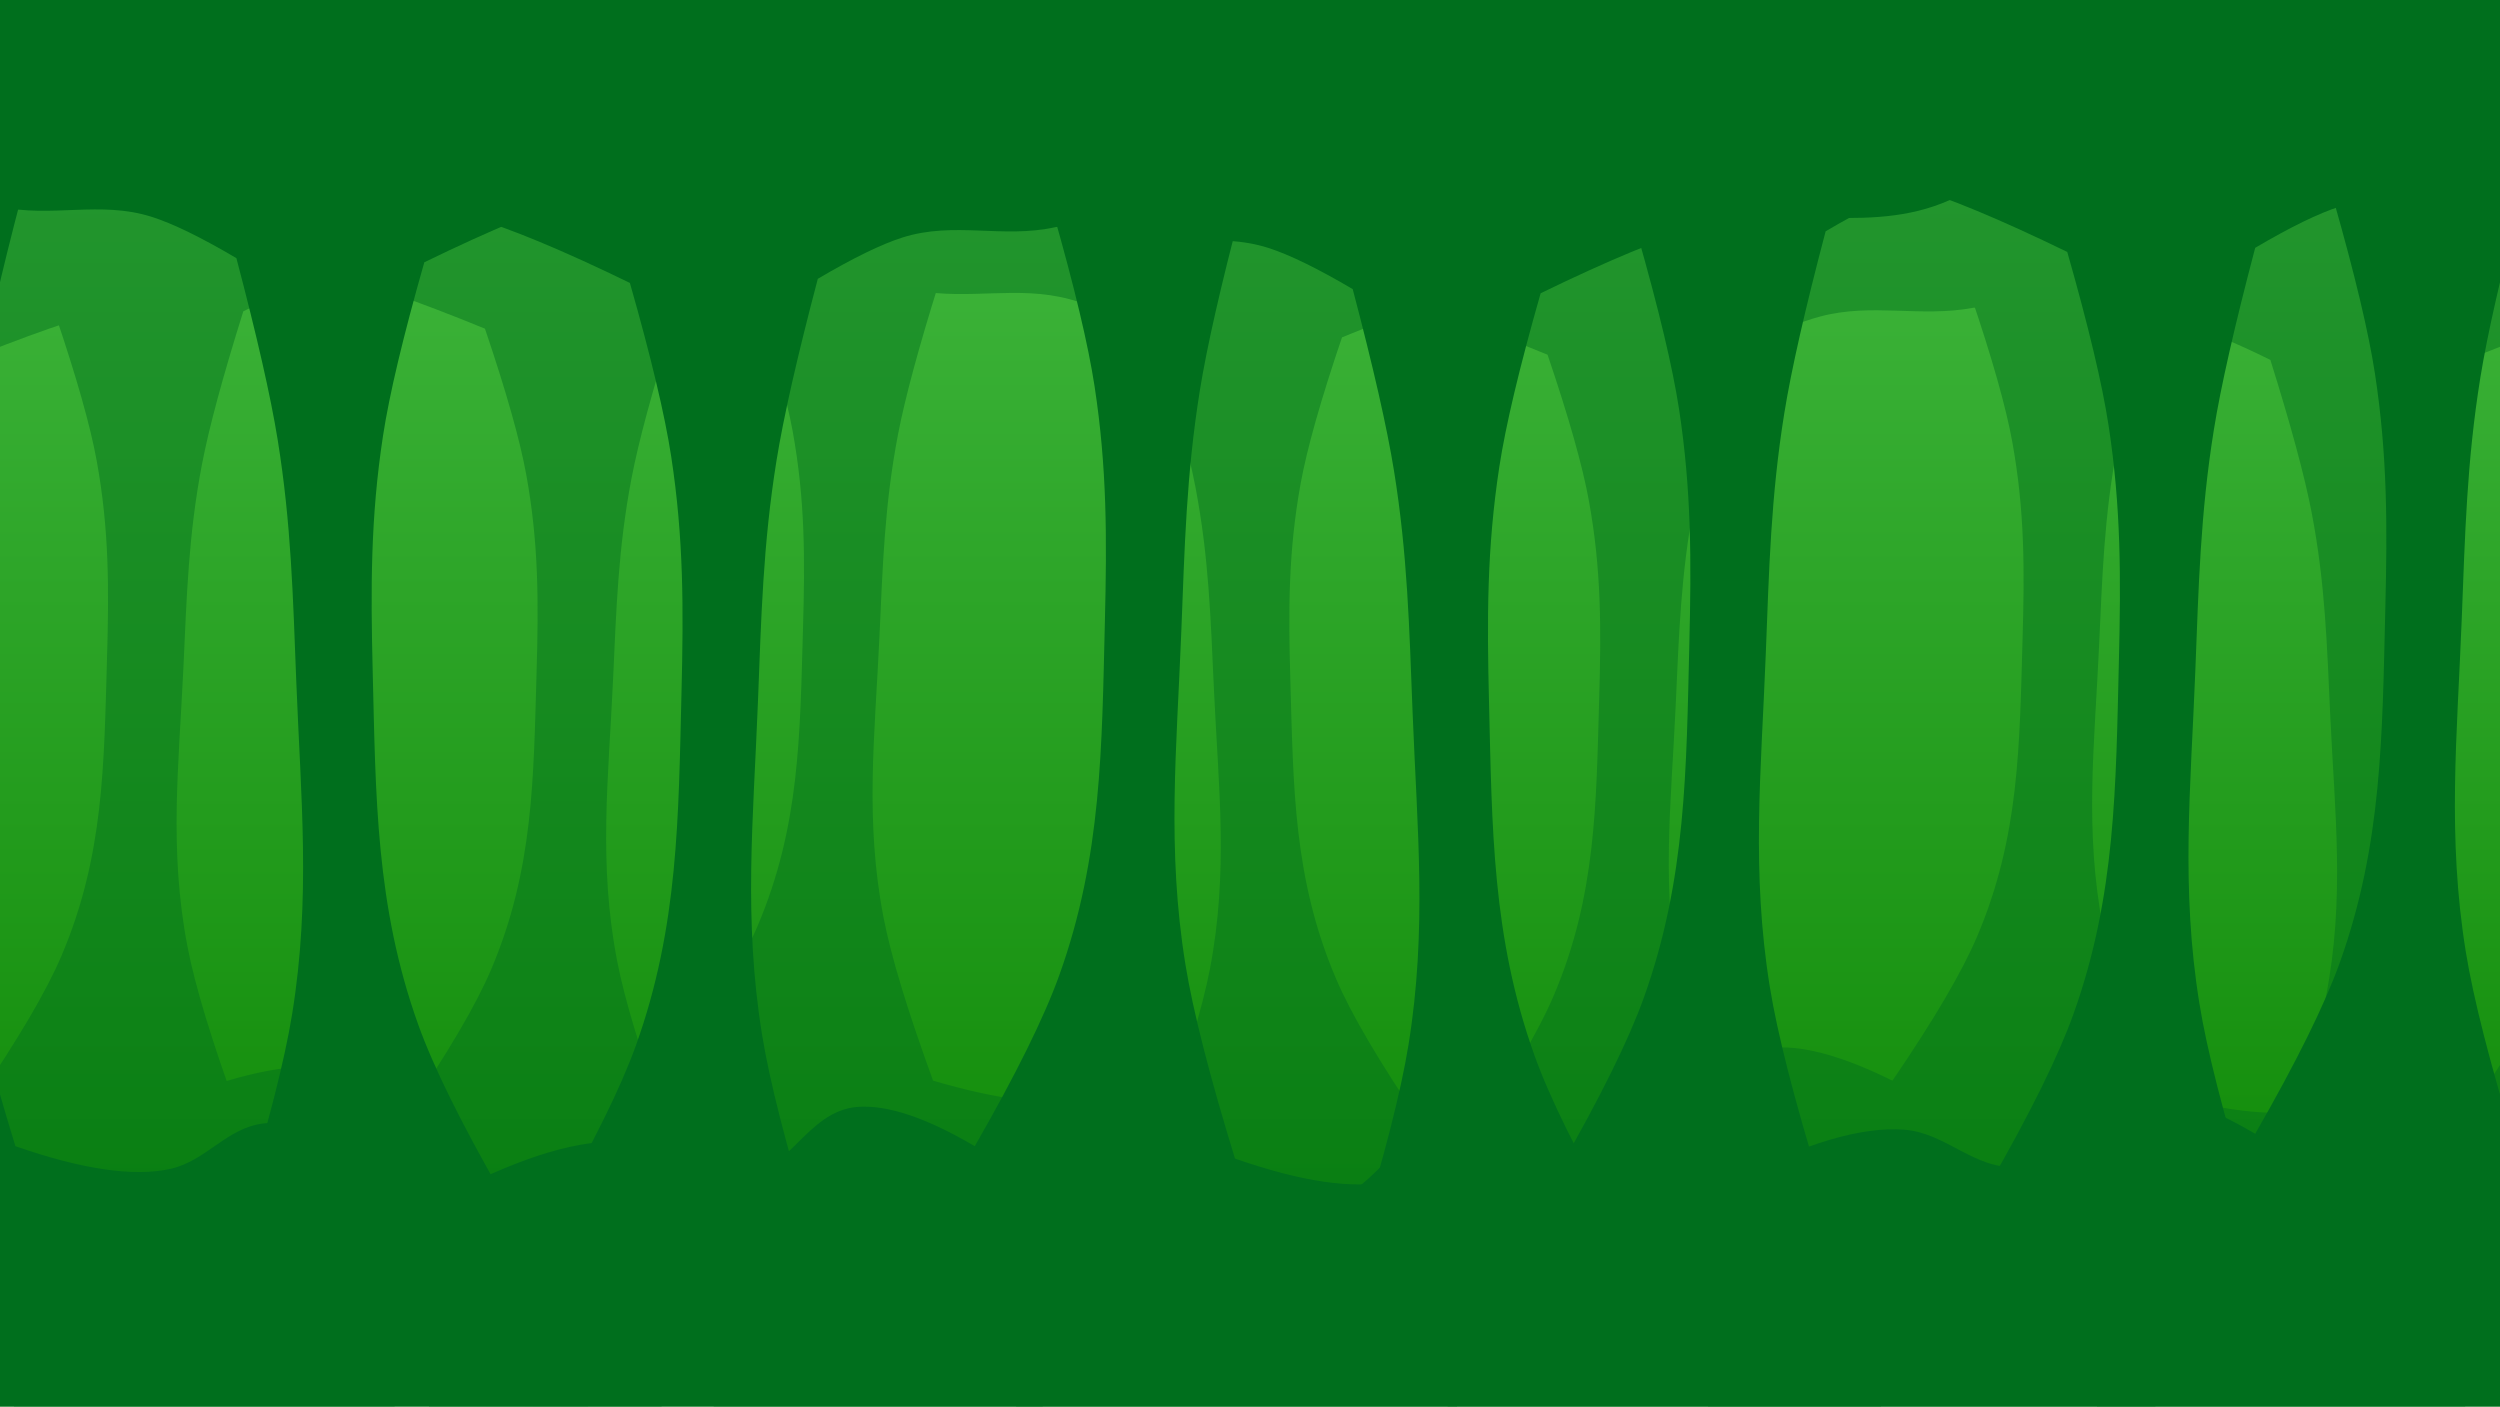
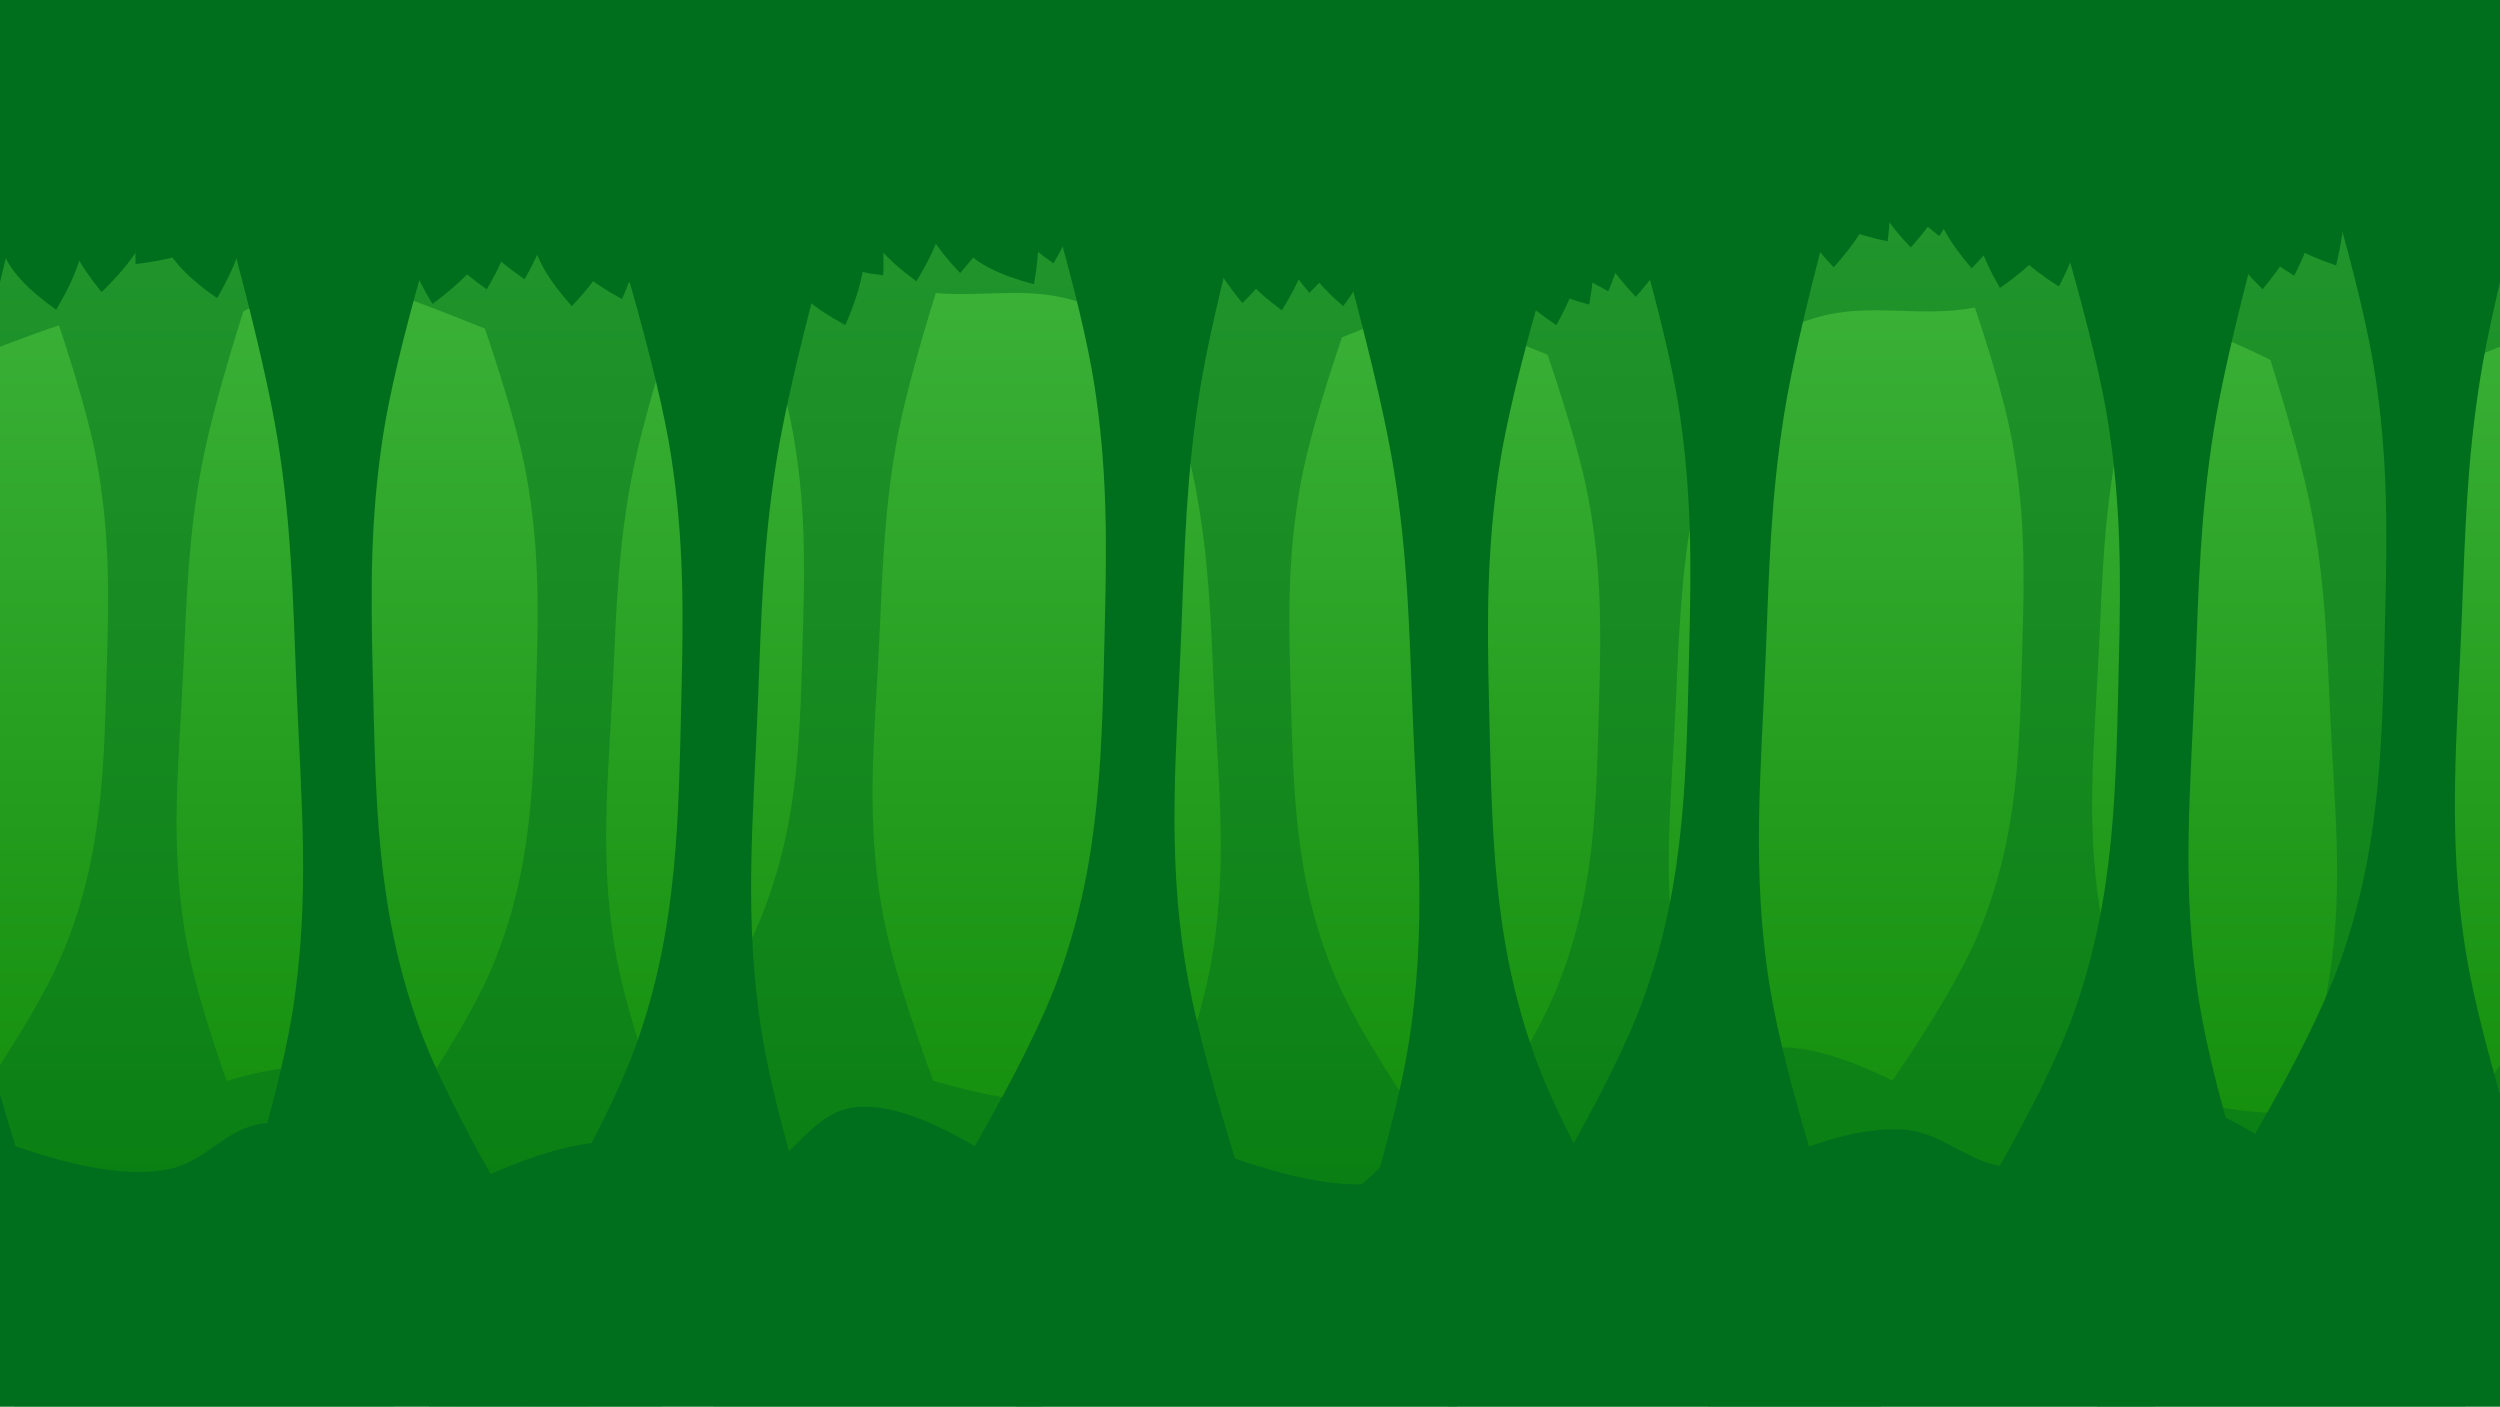
<svg xmlns="http://www.w3.org/2000/svg" style="isolation:isolate" viewBox="0 0 1920 1080" width="1920" height="1080">
  <defs>
-     <clipPath id="_clipPath_DrBJL1HKGtgnyRKBGkKWwqncRLLvfqJr">
+     <clipPath id="_clipPath_98jsRnG3FaVQWa0FkNkKLbGifPpgXZN8">
      <rect width="1920" height="1080" />
    </clipPath>
  </defs>
-   <g clip-path="url(#_clipPath_DrBJL1HKGtgnyRKBGkKWwqncRLLvfqJr)">
-     <linearGradient id="_lgradient_0" x1="0.5" y1="1" x2="0.5" y2="0">
+   <g clip-path="url(#_clipPath_98jsRnG3FaVQWa0FkNkKLbGifPpgXZN8)">
+     <linearGradient id="_lgradient_2" x1="0.5" y1="1" x2="0.5" y2="0">
      <stop offset="0%" style="stop-color:#098400" />
      <stop offset="100%" style="stop-color:#47BD45" />
    </linearGradient>
-     <rect width="1920" height="1080" style="fill:url(#_lgradient_0);" />
+     <rect width="1920" height="1080" style="fill:url(#_lgradient_2);" />
    <g id="Group" style="opacity:0.46;">
      <path d=" M 1053.71 859.271 Q 1135.248 824.182 1183.768 827.262 C 1216.241 829.322 1238.003 853.419 1271.002 851.269 C 1310.036 848.725 1324.013 807.314 1362.995 804.588 Q 1397.292 802.19 1453.401 829.929 Q 1501.01 760.165 1518.43 719.229 C 1551.054 642.565 1550.961 572.075 1553.323 491.161 C 1554.885 437.661 1555.039 392.076 1545.393 339.115 Q 1538.1 299.072 1513.672 227.081 Q 1436.231 195.398 1391.544 184.402 C 1323.9 167.756 1257.13 191.687 1193.285 164.396 Q 1157.678 149.175 1104.465 105.711 L 1107.637 55.029 L 2000.596 60.364 Q 2002.988 111.165 1987.908 135.053 C 1959.214 180.506 1896.331 180.686 1840.403 191.07 C 1799.891 198.592 1762.811 187.126 1723.033 197.739 Q 1698.715 204.228 1658.004 224.414 Q 1634.287 300.002 1626.283 341.782 C 1615.871 396.135 1614.57 442.868 1612.008 497.829 C 1608.492 573.259 1600.762 637.806 1615.18 712.56 Q 1623.848 757.497 1653.246 837.931 Q 1730.034 860.446 1772.202 852.602 C 1799.714 847.485 1815.355 826.188 1843.575 823.26 C 1887.398 818.714 1912.711 855.635 1954.6 861.939 C 1994.39 867.927 2029.295 851.392 2068.797 859.271 Q 2098.836 865.263 2148.101 889.947 L 2149.687 1020.653 L 1029.919 1028.655 L 1053.71 859.271 Z " fill="rgb(0,111,29)" />
      <path d=" M 1502.569 873.942 Q 1584.106 838.854 1632.627 841.933 C 1665.099 843.993 1686.862 868.09 1719.861 865.94 C 1758.895 863.396 1772.871 821.985 1811.853 819.259 Q 1846.15 816.861 1902.26 844.6 Q 1949.868 774.836 1967.289 733.9 C 1999.912 657.236 1999.82 586.746 2002.182 505.832 C 2003.744 452.332 2003.898 406.747 1994.252 353.786 Q 1986.959 313.743 1962.53 241.752 Q 1885.09 210.069 1840.403 199.073 C 1772.759 182.427 1705.989 206.358 1642.144 179.067 Q 1606.537 163.846 1553.323 120.382 L 1556.496 69.701 L 2449.455 75.035 Q 2451.847 125.836 2436.766 149.725 C 2408.072 195.177 2345.189 195.357 2289.261 205.741 C 2248.749 213.264 2211.669 201.797 2171.892 212.41 Q 2147.573 218.899 2106.863 239.085 Q 2083.145 314.673 2075.142 356.453 C 2064.729 410.806 2063.429 457.539 2060.867 512.5 C 2057.351 587.93 2049.621 652.477 2064.039 727.231 Q 2072.706 772.168 2102.105 852.603 Q 2178.892 875.117 2221.06 867.274 C 2248.573 862.156 2264.214 840.859 2292.434 837.931 C 2336.256 833.385 2361.57 870.306 2403.459 876.61 C 2443.249 882.598 2478.154 866.063 2517.656 873.942 Q 2547.695 879.934 2596.96 904.618 L 2598.546 1035.324 L 1478.778 1043.327 L 1502.569 873.942 Z " fill="rgb(0,111,29)" />
      <path d=" M 2037.076 851.269 Q 2118.613 816.18 2167.134 819.259 C 2199.606 821.32 2221.368 845.417 2254.368 843.266 C 2293.402 840.723 2307.378 799.311 2346.36 796.586 Q 2380.657 794.188 2436.766 821.927 Q 2484.375 752.163 2501.795 711.227 C 2534.419 634.563 2534.327 564.073 2536.689 483.158 C 2538.251 429.658 2538.405 384.073 2528.759 331.112 Q 2521.465 291.07 2497.037 219.079 Q 2419.597 187.396 2374.909 176.399 C 2307.266 159.753 2240.495 183.684 2176.65 156.393 Q 2141.044 141.173 2087.83 97.709 L 2091.002 47.027 L 2983.962 52.362 Q 2986.354 103.162 2971.273 127.051 C 2942.579 172.504 2879.696 172.683 2823.768 183.068 C 2783.256 190.59 2746.176 179.123 2706.399 189.737 Q 2682.08 196.225 2641.37 216.411 Q 2617.652 292 2609.648 333.78 C 2599.236 388.133 2597.935 434.865 2595.374 489.827 C 2591.858 565.256 2584.127 629.804 2598.546 704.558 Q 2607.213 749.495 2636.612 829.929 Q 2713.399 852.443 2755.567 844.6 C 2783.079 839.483 2798.721 818.186 2826.94 815.258 C 2870.763 810.712 2896.077 847.632 2937.965 853.936 C 2977.755 859.924 3012.661 843.389 3052.163 851.269 Q 3082.202 857.261 3131.466 881.945 L 3133.052 1012.651 L 2013.285 1020.653 L 2037.076 851.269 Z " fill="rgb(0,111,29)" />
      <path d=" M 728.565 904.618 Q 810.103 869.529 858.623 872.609 C 891.096 874.669 912.858 898.766 945.857 896.616 C 984.891 894.072 998.868 852.661 1037.85 849.935 Q 1072.146 847.537 1128.256 875.276 Q 1175.865 805.512 1193.285 764.576 C 1225.909 687.912 1225.816 617.422 1228.178 536.507 C 1229.74 483.008 1229.894 437.423 1220.248 384.462 Q 1212.955 344.419 1188.527 272.428 Q 1111.086 240.745 1066.399 229.749 C 998.755 213.103 931.985 237.034 868.14 209.743 Q 832.533 194.522 779.32 151.058 L 782.492 100.376 L 1675.451 105.711 Q 1677.843 156.512 1662.763 180.4 C 1634.069 225.853 1571.186 226.033 1515.258 236.417 C 1474.746 243.939 1437.666 232.473 1397.888 243.086 Q 1373.57 249.575 1332.859 269.761 Q 1309.142 345.349 1301.138 387.129 C 1290.726 441.482 1289.425 488.215 1286.863 543.176 C 1283.347 618.606 1275.617 683.153 1290.035 757.907 Q 1298.703 802.844 1328.101 883.278 Q 1404.889 905.792 1447.057 897.949 C 1474.569 892.832 1490.21 871.535 1518.43 868.607 C 1562.252 864.061 1587.566 900.982 1629.455 907.286 C 1669.245 913.274 1704.15 896.739 1743.652 904.618 Q 1773.691 910.61 1822.956 935.294 L 1824.542 1066 L 704.774 1074.002 L 728.565 904.618 Z " fill="rgb(0,111,29)" />
      <path d=" M 2347.946 911.287 Q 2266.409 876.198 2217.888 879.277 C 2185.416 881.338 2163.654 905.435 2130.654 903.284 C 2091.62 900.741 2077.644 859.329 2038.662 856.604 Q 2004.365 854.206 1948.256 881.945 Q 1900.647 812.181 1883.227 771.245 C 1850.603 694.581 1850.695 624.091 1848.333 543.176 C 1846.771 489.676 1846.617 444.091 1856.264 391.13 Q 1863.557 351.088 1887.985 279.097 Q 1965.426 247.414 2010.113 236.417 C 2077.756 219.771 2144.527 243.702 2208.372 216.411 Q 2243.978 201.191 2297.192 157.727 L 2294.02 107.045 L 1401.06 112.38 Q 1398.668 163.18 1413.749 187.069 C 1442.443 232.522 1505.326 232.701 1561.254 243.086 C 1601.766 250.608 1638.846 239.141 1678.623 249.755 Q 1702.942 256.243 1743.652 276.429 Q 1767.37 352.018 1775.374 393.798 C 1785.786 448.151 1787.087 494.883 1789.648 549.845 C 1793.164 625.274 1800.895 689.822 1786.476 764.576 Q 1777.809 809.513 1748.411 889.947 Q 1671.623 912.461 1629.455 904.618 C 1601.943 899.501 1586.301 878.204 1558.082 875.276 C 1514.259 870.73 1488.945 907.65 1447.057 913.954 C 1407.267 919.942 1372.361 903.407 1332.859 911.287 Q 1302.82 917.279 1253.556 941.963 L 1251.97 1072.669 L 2371.737 1080.671 L 2347.946 911.287 Z " fill="rgb(0,111,29)" />
      <path d=" M 1832.472 884.612 Q 1914.01 849.523 1962.53 852.603 C 1995.003 854.663 2016.765 878.76 2049.764 876.61 C 2088.798 874.066 2102.775 832.655 2141.757 829.929 Q 2176.053 827.531 2232.163 855.27 Q 2279.772 785.506 2297.192 744.57 C 2329.816 667.906 2329.723 597.416 2332.085 516.501 C 2333.647 463.002 2333.801 417.417 2324.155 364.456 Q 2316.862 324.413 2292.434 252.422 Q 2214.993 220.739 2170.306 209.743 C 2102.662 193.097 2035.892 217.028 1972.047 189.737 Q 1936.44 174.516 1883.227 131.052 L 1886.399 80.37 L 2779.358 85.705 Q 2781.75 136.506 2766.67 160.394 C 2737.976 205.847 2675.093 206.027 2619.165 216.411 C 2578.653 223.933 2541.573 212.467 2501.795 223.08 Q 2477.477 229.569 2436.766 249.755 Q 2413.049 325.343 2405.045 367.123 C 2394.633 421.476 2393.332 468.209 2390.77 523.17 C 2387.254 598.6 2379.524 663.147 2393.942 737.901 Q 2402.61 782.838 2432.008 863.272 Q 2508.796 885.786 2550.964 877.943 C 2578.476 872.826 2594.117 851.529 2622.337 848.601 C 2666.159 844.055 2691.473 880.976 2733.362 887.28 C 2773.152 893.268 2808.057 876.733 2847.559 884.612 Q 2877.598 890.604 2926.863 915.288 L 2928.449 1045.994 L 1808.681 1053.996 L 1832.472 884.612 Z " fill="rgb(0,111,29)" />
      <path d=" M 3410.615 891.281 Q 3329.078 856.192 3280.557 859.271 C 3248.085 861.332 3226.323 885.429 3193.323 883.278 C 3154.289 880.735 3140.313 839.323 3101.331 836.598 Q 3067.034 834.2 3010.925 861.939 Q 2963.316 792.175 2945.896 751.239 C 2913.272 674.575 2913.364 604.085 2911.002 523.17 C 2909.441 469.67 2909.287 424.085 2918.933 371.124 Q 2926.226 331.082 2950.654 259.091 Q 3028.095 227.408 3072.782 216.411 C 3140.425 199.765 3207.196 223.696 3271.041 196.405 Q 3306.647 181.185 3359.861 137.721 L 3356.689 87.039 L 2463.73 92.374 Q 2461.337 143.174 2476.418 167.063 C 2505.112 212.516 2567.995 212.695 2623.923 223.08 C 2664.435 230.602 2701.515 219.135 2741.292 229.749 Q 2765.611 236.237 2806.321 256.423 Q 2830.039 332.012 2838.043 373.792 C 2848.455 428.145 2849.756 474.877 2852.318 529.839 C 2855.833 605.268 2863.564 669.816 2849.145 744.57 Q 2840.478 789.507 2811.08 869.941 Q 2734.292 892.455 2692.124 884.612 C 2664.612 879.495 2648.97 858.198 2620.751 855.27 C 2576.928 850.724 2551.614 887.644 2509.726 893.948 C 2469.936 899.936 2435.03 883.401 2395.528 891.281 Q 2365.489 897.273 2316.225 921.957 L 2314.639 1052.663 L 3434.406 1060.665 L 3410.615 891.281 Z " fill="rgb(0,111,29)" />
      <path d=" M -866.29 859.271 Q -784.752 824.182 -736.232 827.262 C -703.759 829.322 -681.997 853.419 -648.998 851.269 C -609.964 848.725 -595.987 807.314 -557.005 804.588 Q -522.708 802.19 -466.599 829.929 Q -418.99 760.165 -401.57 719.229 C -368.946 642.565 -369.039 572.075 -366.677 491.161 C -365.115 437.661 -364.961 392.076 -374.607 339.115 Q -381.9 299.072 -406.328 227.081 Q -483.769 195.398 -528.456 184.402 C -596.1 167.756 -662.87 191.687 -726.715 164.396 Q -762.322 149.175 -815.535 105.711 L -812.363 55.029 L 80.596 60.364 Q 82.988 111.165 67.908 135.053 C 39.214 180.506 -23.669 180.686 -79.597 191.07 C -120.109 198.592 -157.189 187.126 -196.967 197.739 Q -221.285 204.228 -261.996 224.414 Q -285.713 300.002 -293.717 341.782 C -304.129 396.135 -305.43 442.868 -307.992 497.829 C -311.508 573.259 -319.238 637.806 -304.82 712.56 Q -296.152 757.497 -266.754 837.931 Q -189.966 860.446 -147.798 852.602 C -120.286 847.485 -104.645 826.188 -76.425 823.26 C -32.602 818.714 -7.289 855.635 34.6 861.939 C 74.39 867.927 109.295 851.392 148.797 859.271 Q 178.836 865.263 228.101 889.947 L 229.687 1020.653 L -890.081 1028.655 L -866.29 859.271 Z " fill="rgb(0,111,29)" />
      <path d=" M -417.431 873.942 Q -335.894 838.854 -287.373 841.933 C -254.901 843.993 -233.138 868.09 -200.139 865.94 C -161.105 863.396 -147.129 821.985 -108.147 819.259 Q -73.85 816.861 -17.74 844.6 Q 29.868 774.836 47.289 733.9 C 79.912 657.236 79.82 586.746 82.182 505.832 C 83.744 452.332 83.898 406.747 74.252 353.786 Q 66.959 313.743 42.53 241.752 Q -34.91 210.069 -79.597 199.073 C -147.241 182.427 -214.011 206.358 -277.856 179.067 Q -313.463 163.846 -366.677 120.382 L -363.504 69.701 L 529.455 75.035 Q 531.847 125.836 516.766 149.725 C 488.072 195.177 425.189 195.357 369.261 205.741 C 328.749 213.264 291.669 201.797 251.892 212.41 Q 227.573 218.899 186.863 239.085 Q 163.145 314.673 155.142 356.453 C 144.729 410.806 143.429 457.539 140.867 512.5 C 137.351 587.93 129.621 652.477 144.039 727.231 Q 152.706 772.168 182.105 852.603 Q 258.892 875.117 301.06 867.274 C 328.573 862.156 344.214 840.859 372.434 837.931 C 416.256 833.385 441.57 870.306 483.459 876.61 C 523.249 882.598 558.154 866.063 597.656 873.942 Q 627.695 879.934 676.96 904.618 L 678.546 1035.324 L -441.222 1043.327 L -417.431 873.942 Z " fill="rgb(0,111,29)" />
      <path d=" M 117.076 851.269 Q 198.613 816.18 247.134 819.259 C 279.606 821.32 301.368 845.417 334.368 843.266 C 373.402 840.723 387.378 799.311 426.36 796.586 Q 460.657 794.188 516.766 821.927 Q 564.375 752.163 581.795 711.227 C 614.419 634.563 614.327 564.073 616.689 483.158 C 618.251 429.658 618.405 384.073 608.759 331.112 Q 601.465 291.07 577.037 219.079 Q 499.597 187.396 454.909 176.399 C 387.266 159.753 320.495 183.684 256.65 156.393 Q 221.044 141.173 167.83 97.709 L 171.002 47.027 L 1063.962 52.362 Q 1066.354 103.162 1051.273 127.051 C 1022.579 172.504 959.696 172.683 903.768 183.068 C 863.256 190.59 826.176 179.123 786.399 189.737 Q 762.08 196.225 721.37 216.411 Q 697.652 292 689.648 333.78 C 679.236 388.133 677.935 434.865 675.374 489.827 C 671.858 565.256 664.127 629.804 678.546 704.558 Q 687.213 749.495 716.612 829.929 Q 793.399 852.443 835.567 844.6 C 863.079 839.483 878.721 818.186 906.94 815.258 C 950.763 810.712 976.077 847.632 1017.965 853.936 C 1057.755 859.924 1092.661 843.389 1132.163 851.269 Q 1162.202 857.261 1211.466 881.945 L 1213.052 1012.651 L 93.285 1020.653 L 117.076 851.269 Z " fill="rgb(0,111,29)" />
      <path d=" M -1191.435 904.618 Q -1109.897 869.529 -1061.377 872.609 C -1028.904 874.669 -1007.142 898.766 -974.143 896.616 C -935.109 894.072 -921.132 852.661 -882.15 849.935 Q -847.854 847.537 -791.744 875.276 Q -744.135 805.512 -726.715 764.576 C -694.091 687.912 -694.184 617.422 -691.822 536.507 C -690.26 483.008 -690.106 437.423 -699.752 384.462 Q -707.045 344.419 -731.473 272.428 Q -808.914 240.745 -853.601 229.749 C -921.245 213.103 -988.015 237.034 -1051.86 209.743 Q -1087.467 194.522 -1140.68 151.058 L -1137.508 100.376 L -244.549 105.711 Q -242.157 156.512 -257.237 180.4 C -285.931 225.853 -348.814 226.033 -404.742 236.417 C -445.254 243.939 -482.334 232.473 -522.112 243.086 Q -546.43 249.575 -587.141 269.761 Q -610.858 345.349 -618.862 387.129 C -629.274 441.482 -630.575 488.215 -633.137 543.176 C -636.653 618.606 -644.383 683.153 -629.965 757.907 Q -621.297 802.844 -591.899 883.278 Q -515.111 905.792 -472.943 897.949 C -445.431 892.832 -429.79 871.535 -401.57 868.607 C -357.748 864.061 -332.434 900.982 -290.545 907.286 C -250.755 913.274 -215.85 896.739 -176.348 904.618 Q -146.309 910.61 -97.044 935.294 L -95.458 1066 L -1215.226 1074.002 L -1191.435 904.618 Z " fill="rgb(0,111,29)" />
      <path d=" M 427.946 911.287 Q 346.409 876.198 297.888 879.277 C 265.416 881.338 243.654 905.435 210.654 903.284 C 171.62 900.741 157.644 859.329 118.662 856.604 Q 84.365 854.206 28.256 881.945 Q -19.353 812.181 -36.773 771.245 C -69.397 694.581 -69.305 624.091 -71.667 543.176 C -73.229 489.676 -73.383 444.091 -63.736 391.13 Q -56.443 351.088 -32.015 279.097 Q 45.426 247.414 90.113 236.417 C 157.756 219.771 224.527 243.702 288.372 216.411 Q 323.978 201.191 377.192 157.727 L 374.02 107.045 L -518.94 112.38 Q -521.332 163.18 -506.251 187.069 C -477.557 232.522 -414.674 232.701 -358.746 243.086 C -318.234 250.608 -281.154 239.141 -241.377 249.755 Q -217.058 256.243 -176.348 276.429 Q -152.63 352.018 -144.626 393.798 C -134.214 448.151 -132.913 494.883 -130.352 549.845 C -126.836 625.274 -119.105 689.822 -133.524 764.576 Q -142.191 809.513 -171.589 889.947 Q -248.377 912.461 -290.545 904.618 C -318.057 899.501 -333.699 878.204 -361.918 875.276 C -405.741 870.73 -431.055 907.65 -472.943 913.954 C -512.733 919.942 -547.639 903.407 -587.141 911.287 Q -617.18 917.279 -666.444 941.963 L -668.03 1072.669 L 451.737 1080.671 L 427.946 911.287 Z " fill="rgb(0,111,29)" />
      <path d=" M -87.528 884.612 Q -5.99 849.523 42.53 852.603 C 75.003 854.663 96.765 878.76 129.764 876.61 C 168.798 874.066 182.775 832.655 221.757 829.929 Q 256.053 827.531 312.163 855.27 Q 359.772 785.506 377.192 744.57 C 409.816 667.906 409.723 597.416 412.085 516.501 C 413.647 463.002 413.801 417.417 404.155 364.456 Q 396.862 324.413 372.434 252.422 Q 294.993 220.739 250.306 209.743 C 182.662 193.097 115.892 217.028 52.047 189.737 Q 16.44 174.516 -36.773 131.052 L -33.601 80.37 L 859.358 85.705 Q 861.75 136.506 846.67 160.394 C 817.976 205.847 755.093 206.027 699.165 216.411 C 658.653 223.933 621.573 212.467 581.795 223.08 Q 557.477 229.569 516.766 249.755 Q 493.049 325.343 485.045 367.123 C 474.633 421.476 473.332 468.209 470.77 523.17 C 467.254 598.6 459.524 663.147 473.942 737.901 Q 482.61 782.838 512.008 863.272 Q 588.796 885.786 630.964 877.943 C 658.476 872.826 674.117 851.529 702.337 848.601 C 746.159 844.055 771.473 880.976 813.362 887.28 C 853.152 893.268 888.057 876.733 927.559 884.612 Q 957.598 890.604 1006.863 915.288 L 1008.449 1045.994 L -111.319 1053.996 L -87.528 884.612 Z " fill="rgb(0,111,29)" />
      <path d=" M 1490.615 891.281 Q 1409.078 856.192 1360.557 859.271 C 1328.085 861.332 1306.323 885.429 1273.323 883.278 C 1234.289 880.735 1220.313 839.323 1181.331 836.598 Q 1147.034 834.2 1090.925 861.939 Q 1043.316 792.175 1025.896 751.239 C 993.272 674.575 993.364 604.085 991.002 523.17 C 989.441 469.67 989.287 424.085 998.933 371.124 Q 1006.226 331.082 1030.654 259.091 Q 1108.095 227.408 1152.782 216.411 C 1220.425 199.765 1287.196 223.696 1351.041 196.405 Q 1386.647 181.185 1439.861 137.721 L 1436.689 87.039 L 543.73 92.374 Q 541.337 143.174 556.418 167.063 C 585.112 212.516 647.995 212.695 703.923 223.08 C 744.435 230.602 781.515 219.135 821.292 229.749 Q 845.611 236.237 886.321 256.423 Q 910.039 332.012 918.043 373.792 C 928.455 428.145 929.756 474.877 932.318 529.839 C 935.833 605.268 943.564 669.816 929.145 744.57 Q 920.478 789.507 891.08 869.941 Q 814.292 892.455 772.124 884.612 C 744.612 879.495 728.97 858.198 700.751 855.27 C 656.928 850.724 631.614 887.644 589.726 893.948 C 549.936 899.936 515.03 883.401 475.528 891.281 Q 445.489 897.273 396.225 921.957 L 394.639 1052.663 L 1514.406 1060.665 L 1490.615 891.281 Z " fill="rgb(0,111,29)" />
    </g>
    <g id="Group">
      <path d=" M 348.936 915.164 Q 430.473 873.437 478.994 877.099 C 511.466 879.549 533.229 908.205 566.228 905.648 C 605.262 902.623 619.238 853.377 658.22 850.135 Q 692.517 847.284 748.627 880.271 Q 796.235 797.308 813.656 748.627 C 846.279 657.458 846.187 573.631 848.549 477.408 C 850.111 413.786 850.265 359.577 840.619 296.596 Q 833.326 248.977 808.897 163.366 Q 731.457 125.688 686.77 112.611 C 619.126 92.816 552.356 121.275 488.511 88.82 Q 452.904 70.72 399.69 19.033 L 402.863 -41.238 L 1295.822 -34.894 Q 1298.214 25.518 1283.133 53.926 C 1254.439 107.979 1191.556 108.192 1135.628 120.542 C 1095.116 129.487 1058.036 115.851 1018.259 128.472 Q 993.94 136.188 953.23 160.193 Q 929.512 250.083 921.509 299.768 C 911.096 364.404 909.796 419.978 907.234 485.338 C 903.718 575.039 895.988 651.798 910.406 740.696 Q 919.073 794.135 948.472 889.787 Q 1025.259 916.561 1067.427 907.234 C 1094.94 901.149 1110.581 875.822 1138.801 872.34 C 1182.623 866.934 1207.937 910.84 1249.826 918.336 C 1289.616 925.457 1324.521 905.794 1364.023 915.164 Q 1394.062 922.29 1443.327 951.644 L 1444.913 1107.079 L 325.145 1116.596 L 348.936 915.164 Z " fill="rgb(0,111,29)" />
      <path d=" M 797.795 932.611 Q 879.332 890.884 927.853 894.545 C 960.325 896.996 982.087 925.652 1015.087 923.095 C 1054.121 920.07 1068.097 870.823 1107.079 867.582 Q 1141.376 864.73 1197.485 897.717 Q 1245.094 814.755 1262.514 766.073 C 1295.138 674.905 1295.046 591.078 1297.408 494.855 C 1298.97 431.233 1299.124 377.024 1289.478 314.043 Q 1282.184 266.424 1257.756 180.812 Q 1180.316 143.135 1135.628 130.058 C 1067.985 110.263 1001.214 138.722 937.369 106.267 Q 901.763 88.167 848.549 36.48 L 851.721 -23.791 L 1744.681 -17.447 Q 1747.073 42.965 1731.992 71.373 C 1703.298 125.425 1640.415 125.639 1584.487 137.988 C 1543.975 146.934 1506.895 133.298 1467.118 145.919 Q 1442.799 153.635 1402.089 177.64 Q 1378.371 267.53 1370.367 317.215 C 1359.955 381.851 1358.654 437.425 1356.093 502.785 C 1352.577 592.486 1344.846 669.245 1359.265 758.143 Q 1367.932 811.582 1397.331 907.234 Q 1474.118 934.008 1516.286 924.681 C 1543.798 918.595 1559.44 893.269 1587.659 889.787 C 1631.482 884.381 1656.796 928.287 1698.684 935.783 C 1738.474 942.904 1773.38 923.241 1812.882 932.611 Q 1842.921 939.737 1892.185 969.091 L 1893.772 1124.526 L 774.004 1134.042 L 797.795 932.611 Z " fill="rgb(0,111,29)" />
      <path d=" M 1332.302 905.648 Q 1413.839 863.92 1462.36 867.582 C 1494.832 870.033 1516.594 898.689 1549.594 896.131 C 1588.627 893.106 1602.604 843.86 1641.586 840.619 Q 1675.883 837.767 1731.992 870.754 Q 1779.601 787.791 1797.021 739.11 C 1829.645 647.942 1829.553 564.115 1831.915 467.892 C 1833.476 404.27 1833.63 350.06 1823.984 287.079 Q 1816.691 239.461 1792.263 153.849 Q 1714.822 116.172 1670.135 103.095 C 1602.492 83.3 1535.721 111.758 1471.876 79.304 Q 1436.269 61.204 1383.056 9.516 L 1386.228 -50.754 L 2279.187 -44.41 Q 2281.579 16.002 2266.499 44.41 C 2237.805 98.462 2174.922 98.676 2118.994 111.025 C 2078.482 119.97 2041.402 106.334 2001.624 118.955 Q 1977.306 126.672 1936.595 150.677 Q 1912.878 240.566 1904.874 290.251 C 1894.462 354.888 1893.161 410.462 1890.599 475.822 C 1887.083 565.522 1879.353 642.282 1893.771 731.18 Q 1902.439 784.618 1931.837 880.271 Q 2008.625 907.044 2050.793 897.717 C 2078.305 891.632 2093.946 866.305 2122.166 862.824 C 2165.989 857.417 2191.303 901.323 2233.191 908.82 C 2272.981 915.941 2307.887 896.277 2347.388 905.648 Q 2377.427 912.773 2426.692 942.128 L 2428.278 1097.563 L 1308.51 1107.079 L 1332.302 905.648 Z " fill="rgb(0,111,29)" />
      <path d=" M 23.791 969.091 Q 105.328 927.363 153.849 931.025 C 186.321 933.476 208.084 962.132 241.083 959.574 C 280.117 956.549 294.093 907.303 333.075 904.062 Q 367.372 901.21 423.482 934.197 Q 471.09 851.234 488.511 802.553 C 521.134 711.385 521.042 627.558 523.404 531.335 C 524.966 467.713 525.12 413.503 515.474 350.522 Q 508.181 302.903 483.752 217.292 Q 406.312 179.615 361.625 166.538 C 293.981 146.742 227.211 175.201 163.366 142.747 Q 127.759 124.647 74.545 72.959 L 77.718 12.689 L 970.677 19.033 Q 973.069 79.445 957.988 107.853 C 929.294 161.905 866.411 162.119 810.483 174.468 C 769.971 183.413 732.891 169.777 693.114 182.398 Q 668.795 190.115 628.085 214.12 Q 604.367 304.009 596.364 353.694 C 585.951 418.331 584.651 473.905 582.089 539.265 C 578.573 628.965 570.843 705.725 585.261 794.623 Q 593.928 848.061 623.327 943.714 Q 700.114 970.487 742.282 961.16 C 769.795 955.075 785.436 929.748 813.656 926.267 C 857.478 920.86 882.792 964.766 924.681 972.263 C 964.471 979.384 999.376 959.72 1038.878 969.091 Q 1068.917 976.216 1118.182 1005.57 L 1119.768 1161.006 L 0 1170.522 L 23.791 969.091 Z " fill="rgb(0,111,29)" />
      <path d=" M 1643.172 977.021 Q 1561.635 935.294 1513.114 938.955 C 1480.642 941.406 1458.879 970.062 1425.88 967.505 C 1386.846 964.48 1372.87 915.233 1333.888 911.992 Q 1299.591 909.14 1243.481 942.128 Q 1195.873 859.165 1178.452 810.483 C 1145.829 719.315 1145.921 635.488 1143.559 539.265 C 1141.997 475.643 1141.843 421.434 1151.489 358.453 Q 1158.782 310.834 1183.211 225.222 Q 1260.651 187.545 1305.338 174.468 C 1372.982 154.673 1439.752 183.132 1503.597 150.677 Q 1539.204 132.577 1592.418 80.89 L 1589.245 20.619 L 696.286 26.963 Q 693.894 87.375 708.975 115.783 C 737.669 169.835 800.552 170.049 856.48 182.398 C 896.992 191.344 934.072 177.708 973.849 190.329 Q 998.168 198.045 1038.878 222.05 Q 1062.596 311.94 1070.6 361.625 C 1081.012 426.261 1082.312 481.835 1084.874 547.195 C 1088.39 636.896 1096.12 713.655 1081.702 802.553 Q 1073.035 855.992 1043.636 951.644 Q 966.849 978.418 924.681 969.091 C 897.168 963.005 881.527 937.679 853.307 934.197 C 809.485 928.791 784.171 972.697 742.282 980.193 C 702.493 987.314 667.587 967.651 628.085 977.021 Q 598.046 984.147 548.781 1013.501 L 547.195 1168.936 L 1666.963 1178.452 L 1643.172 977.021 Z " fill="rgb(0,111,29)" />
      <path d=" M 1127.698 945.3 Q 1209.235 903.572 1257.756 907.234 C 1290.228 909.684 1311.991 938.341 1344.99 935.783 C 1384.024 932.758 1398 883.512 1436.982 880.271 Q 1471.279 877.419 1527.389 910.406 Q 1574.997 827.443 1592.418 778.762 C 1625.041 687.593 1624.949 603.767 1627.311 507.543 C 1628.873 443.922 1629.027 389.712 1619.381 326.731 Q 1612.088 279.112 1587.659 193.501 Q 1510.219 155.824 1465.532 142.747 C 1397.888 122.951 1331.118 151.41 1267.273 118.955 Q 1231.666 100.855 1178.452 49.168 L 1181.625 -11.103 L 2074.584 -4.758 Q 2076.976 55.654 2061.895 84.062 C 2033.201 138.114 1970.318 138.328 1914.39 150.677 C 1873.878 159.622 1836.798 145.986 1797.021 158.607 Q 1772.702 166.324 1731.992 190.329 Q 1708.274 280.218 1700.271 329.903 C 1689.858 394.54 1688.558 450.114 1685.996 515.474 C 1682.48 605.174 1674.75 681.934 1689.168 770.832 Q 1697.835 824.27 1727.234 919.923 Q 1804.021 946.696 1846.189 937.369 C 1873.702 931.284 1889.343 905.957 1917.563 902.476 C 1961.385 897.069 1986.699 940.975 2028.588 948.472 C 2068.378 955.593 2103.283 935.929 2142.785 945.3 Q 2172.824 952.425 2222.089 981.779 L 2223.675 1137.214 L 1103.907 1146.731 L 1127.698 945.3 Z " fill="rgb(0,111,29)" />
      <path d=" M 2705.841 953.23 Q 2624.304 911.503 2575.783 915.164 C 2543.311 917.615 2521.548 946.271 2488.549 943.714 C 2449.515 940.689 2435.539 891.442 2396.557 888.201 Q 2362.26 885.349 2306.151 918.336 Q 2258.542 835.374 2241.122 786.692 C 2208.498 695.524 2208.59 611.697 2206.228 515.474 C 2204.666 451.852 2204.512 397.642 2214.158 334.661 Q 2221.451 287.043 2245.88 201.431 Q 2323.32 163.754 2368.007 150.677 C 2435.651 130.882 2502.421 159.34 2566.267 126.886 Q 2601.873 108.786 2655.087 57.099 L 2651.915 -3.172 L 1758.955 3.172 Q 1756.563 63.584 1771.644 91.992 C 1800.338 146.044 1863.221 146.258 1919.149 158.607 C 1959.661 167.553 1996.741 153.916 2036.518 166.538 Q 2060.837 174.254 2101.547 198.259 Q 2125.265 288.149 2133.269 337.834 C 2143.681 402.47 2144.981 458.044 2147.543 523.404 C 2151.059 613.105 2158.789 689.864 2144.371 778.762 Q 2135.704 832.2 2106.305 927.853 Q 2029.518 954.627 1987.35 945.3 C 1959.837 939.214 1944.196 913.888 1915.977 910.406 C 1872.154 904.999 1846.84 948.906 1804.951 956.402 C 1765.162 963.523 1730.256 943.86 1690.754 953.23 Q 1660.715 960.356 1611.45 989.71 L 1609.864 1145.145 L 2729.632 1154.661 L 2705.841 953.23 Z " fill="rgb(0,111,29)" />
      <path d=" M -1571.064 915.164 Q -1489.527 873.437 -1441.006 877.099 C -1408.534 879.549 -1386.771 908.205 -1353.772 905.648 C -1314.738 902.623 -1300.762 853.377 -1261.78 850.135 Q -1227.483 847.284 -1171.373 880.271 Q -1123.765 797.308 -1106.344 748.627 C -1073.721 657.458 -1073.813 573.631 -1071.451 477.408 C -1069.889 413.786 -1069.735 359.577 -1079.381 296.596 Q -1086.674 248.977 -1111.103 163.366 Q -1188.543 125.688 -1233.23 112.611 C -1300.874 92.816 -1367.644 121.275 -1431.489 88.82 Q -1467.096 70.72 -1520.31 19.033 L -1517.137 -41.238 L -624.178 -34.894 Q -621.786 25.518 -636.867 53.926 C -665.561 107.979 -728.444 108.192 -784.372 120.542 C -824.884 129.487 -861.964 115.851 -901.741 128.472 Q -926.06 136.188 -966.77 160.193 Q -990.488 250.083 -998.491 299.768 C -1008.904 364.404 -1010.204 419.978 -1012.766 485.338 C -1016.282 575.039 -1024.012 651.798 -1009.594 740.696 Q -1000.927 794.135 -971.528 889.787 Q -894.741 916.561 -852.573 907.234 C -825.06 901.149 -809.419 875.822 -781.199 872.34 C -737.377 866.934 -712.063 910.84 -670.174 918.336 C -630.384 925.457 -595.479 905.794 -555.977 915.164 Q -525.938 922.29 -476.673 951.644 L -475.087 1107.079 L -1594.855 1116.596 L -1571.064 915.164 Z " fill="rgb(0,111,29)" />
      <path d=" M -1122.205 932.611 Q -1040.668 890.884 -992.147 894.545 C -959.675 896.996 -937.913 925.652 -904.913 923.095 C -865.879 920.07 -851.903 870.823 -812.921 867.582 Q -778.624 864.73 -722.515 897.717 Q -674.906 814.755 -657.486 766.073 C -624.862 674.905 -624.954 591.078 -622.592 494.855 C -621.03 431.233 -620.876 377.024 -630.522 314.043 Q -637.816 266.424 -662.244 180.812 Q -739.684 143.135 -784.372 130.058 C -852.015 110.263 -918.786 138.722 -982.631 106.267 Q -1018.237 88.167 -1071.451 36.48 L -1068.279 -23.791 L -175.319 -17.447 Q -172.927 42.965 -188.008 71.373 C -216.702 125.425 -279.585 125.639 -335.513 137.988 C -376.025 146.934 -413.105 133.298 -452.882 145.919 Q -477.201 153.635 -517.911 177.64 Q -541.629 267.53 -549.633 317.215 C -560.045 381.851 -561.346 437.425 -563.907 502.785 C -567.423 592.486 -575.154 669.245 -560.735 758.143 Q -552.068 811.582 -522.669 907.234 Q -445.882 934.008 -403.714 924.681 C -376.202 918.595 -360.56 893.269 -332.341 889.787 C -288.518 884.381 -263.204 928.287 -221.316 935.783 C -181.526 942.904 -146.62 923.241 -107.118 932.611 Q -77.079 939.737 -27.815 969.091 L -26.228 1124.526 L -1145.996 1134.042 L -1122.205 932.611 Z " fill="rgb(0,111,29)" />
      <path d=" M -587.698 905.648 Q -506.161 863.92 -457.64 867.582 C -425.168 870.033 -403.406 898.689 -370.406 896.131 C -331.373 893.106 -317.396 843.86 -278.414 840.619 Q -244.117 837.767 -188.008 870.754 Q -140.399 787.791 -122.979 739.11 C -90.355 647.942 -90.447 564.115 -88.085 467.892 C -86.524 404.27 -86.37 350.06 -96.016 287.079 Q -103.309 239.461 -127.737 153.849 Q -205.178 116.172 -249.865 103.095 C -317.508 83.3 -384.279 111.758 -448.124 79.304 Q -483.731 61.204 -536.944 9.516 L -533.772 -50.754 L 359.187 -44.41 Q 361.579 16.002 346.499 44.41 C 317.805 98.462 254.922 98.676 198.994 111.025 C 158.482 119.97 121.402 106.334 81.624 118.955 Q 57.306 126.672 16.595 150.677 Q -7.122 240.566 -15.126 290.251 C -25.538 354.888 -26.839 410.462 -29.401 475.822 C -32.917 565.522 -40.647 642.282 -26.229 731.18 Q -17.561 784.618 11.837 880.271 Q 88.625 907.044 130.793 897.717 C 158.305 891.632 173.946 866.305 202.166 862.824 C 245.989 857.417 271.303 901.323 313.191 908.82 C 352.981 915.941 387.887 896.277 427.388 905.648 Q 457.427 912.773 506.692 942.128 L 508.278 1097.563 L -611.49 1107.079 L -587.698 905.648 Z " fill="rgb(0,111,29)" />
      <path d=" M -1896.209 969.091 Q -1814.672 927.363 -1766.151 931.025 C -1733.679 933.476 -1711.916 962.132 -1678.917 959.574 C -1639.883 956.549 -1625.907 907.303 -1586.925 904.062 Q -1552.628 901.21 -1496.518 934.197 Q -1448.91 851.234 -1431.489 802.553 C -1398.866 711.385 -1398.958 627.558 -1396.596 531.335 C -1395.034 467.713 -1394.88 413.503 -1404.526 350.522 Q -1411.819 302.903 -1436.248 217.292 Q -1513.688 179.615 -1558.375 166.538 C -1626.019 146.742 -1692.789 175.201 -1756.634 142.747 Q -1792.241 124.647 -1845.455 72.959 L -1842.282 12.689 L -949.323 19.033 Q -946.931 79.445 -962.012 107.853 C -990.706 161.905 -1053.589 162.119 -1109.517 174.468 C -1150.029 183.413 -1187.109 169.777 -1226.886 182.398 Q -1251.205 190.115 -1291.915 214.12 Q -1315.633 304.009 -1323.636 353.694 C -1334.049 418.331 -1335.349 473.905 -1337.911 539.265 C -1341.427 628.965 -1349.157 705.725 -1334.739 794.623 Q -1326.072 848.061 -1296.673 943.714 Q -1219.886 970.487 -1177.718 961.16 C -1150.205 955.075 -1134.564 929.748 -1106.344 926.267 C -1062.522 920.86 -1037.208 964.766 -995.319 972.263 C -955.529 979.384 -920.624 959.72 -881.122 969.091 Q -851.083 976.216 -801.818 1005.57 L -800.232 1161.006 L -1920 1170.522 L -1896.209 969.091 Z " fill="rgb(0,111,29)" />
      <path d=" M -276.828 977.021 Q -358.365 935.294 -406.886 938.955 C -439.358 941.406 -461.121 970.062 -494.12 967.505 C -533.154 964.48 -547.13 915.233 -586.112 911.992 Q -620.409 909.14 -676.519 942.128 Q -724.127 859.165 -741.548 810.483 C -774.171 719.315 -774.079 635.488 -776.441 539.265 C -778.003 475.643 -778.157 421.434 -768.511 358.453 Q -761.218 310.834 -736.789 225.222 Q -659.349 187.545 -614.662 174.468 C -547.018 154.673 -480.248 183.132 -416.403 150.677 Q -380.796 132.577 -327.582 80.89 L -330.755 20.619 L -1223.714 26.963 Q -1226.106 87.375 -1211.025 115.783 C -1182.331 169.835 -1119.448 170.049 -1063.52 182.398 C -1023.008 191.344 -985.928 177.708 -946.151 190.329 Q -921.832 198.045 -881.122 222.05 Q -857.404 311.94 -849.4 361.625 C -838.988 426.261 -837.688 481.835 -835.126 547.195 C -831.61 636.896 -823.88 713.655 -838.298 802.553 Q -846.965 855.992 -876.364 951.644 Q -953.151 978.418 -995.319 969.091 C -1022.832 963.005 -1038.473 937.679 -1066.693 934.197 C -1110.515 928.791 -1135.829 972.697 -1177.718 980.193 C -1217.507 987.314 -1252.413 967.651 -1291.915 977.021 Q -1321.954 984.147 -1371.219 1013.501 L -1372.805 1168.936 L -253.037 1178.452 L -276.828 977.021 Z " fill="rgb(0,111,29)" />
      <path d=" M -792.302 945.3 Q -710.765 903.572 -662.244 907.234 C -629.772 909.684 -608.009 938.341 -575.01 935.783 C -535.976 932.758 -522 883.512 -483.018 880.271 Q -448.721 877.419 -392.611 910.406 Q -345.003 827.443 -327.582 778.762 C -294.959 687.593 -295.051 603.767 -292.689 507.543 C -291.127 443.922 -290.973 389.712 -300.619 326.731 Q -307.912 279.112 -332.341 193.501 Q -409.781 155.824 -454.468 142.747 C -522.112 122.951 -588.882 151.41 -652.727 118.955 Q -688.334 100.855 -741.548 49.168 L -738.375 -11.103 L 154.584 -4.758 Q 156.976 55.654 141.895 84.062 C 113.201 138.114 50.318 138.328 -5.61 150.677 C -46.122 159.622 -83.202 145.986 -122.979 158.607 Q -147.298 166.324 -188.008 190.329 Q -211.726 280.218 -219.729 329.903 C -230.142 394.54 -231.442 450.114 -234.004 515.474 C -237.52 605.174 -245.25 681.934 -230.832 770.832 Q -222.165 824.27 -192.766 919.923 Q -115.979 946.696 -73.811 937.369 C -46.298 931.284 -30.657 905.957 -2.437 902.476 C 41.385 897.069 66.699 940.975 108.588 948.472 C 148.378 955.593 183.283 935.929 222.785 945.3 Q 252.824 952.425 302.089 981.779 L 303.675 1137.214 L -816.093 1146.731 L -792.302 945.3 Z " fill="rgb(0,111,29)" />
      <path d=" M 785.841 953.23 Q 704.304 911.503 655.783 915.164 C 623.311 917.615 601.548 946.271 568.549 943.714 C 529.515 940.689 515.539 891.442 476.557 888.201 Q 442.26 885.349 386.151 918.336 Q 338.542 835.374 321.122 786.692 C 288.498 695.524 288.59 611.697 286.228 515.474 C 284.666 451.852 284.512 397.642 294.158 334.661 Q 301.451 287.043 325.88 201.431 Q 403.32 163.754 448.007 150.677 C 515.651 130.882 582.421 159.34 646.267 126.886 Q 681.873 108.786 735.087 57.099 L 731.915 -3.172 L -161.045 3.172 Q -163.437 63.584 -148.356 91.992 C -119.662 146.044 -56.779 146.258 -0.851 158.607 C 39.661 167.553 76.741 153.916 116.518 166.538 Q 140.837 174.254 181.547 198.259 Q 205.265 288.149 213.269 337.834 C 223.681 402.47 224.981 458.044 227.543 523.404 C 231.059 613.105 238.789 689.864 224.371 778.762 Q 215.704 832.2 186.305 927.853 Q 109.518 954.627 67.35 945.3 C 39.837 939.214 24.196 913.888 -4.023 910.406 C -47.846 904.999 -73.16 948.906 -115.049 956.402 C -154.838 963.523 -189.744 943.86 -229.246 953.23 Q -259.285 960.356 -308.55 989.71 L -310.136 1145.145 L 809.632 1154.661 L 785.841 953.23 Z " fill="rgb(0,111,29)" />
    </g>
+     <path d=" M 43.151 237.893 Q 9.749 214.206 2.559 193.785 Q -7.879 164.144 23.414 112.037 Q 59.496 142.589 64.294 167.006 Q 69.507 193.533 43.151 237.893 Z " fill="rgb(0,111,29)" />
+     <path d=" M 78.012 224.303 Q 52.033 192.651 50.478 171.057 Q 48.221 139.713 92.14 97.694 Q 118.894 136.674 117.088 161.493 Q 115.126 188.456 78.012 224.303 Z " fill="rgb(0,111,29)" />
+     <path d=" M 104.125 202.789 Q 102.686 161.866 114.555 143.759 Q 131.783 117.477 192.19 110.734 Q 189.798 157.952 173.301 176.582 Q 155.378 196.821 104.125 202.789 Z " fill="rgb(0,111,29)" />
+     <path d=" M 166.695 229.015 Q 133.081 205.63 125.706 185.275 Q 115.001 155.73 145.822 103.341 Q 182.178 133.566 187.197 157.939 Q 192.649 184.417 166.695 229.015 Z " fill="rgb(0,111,29)" />
+     <path d=" M 332.143 233.4 Q 310.675 198.53 312.049 176.924 Q 314.044 145.562 363.234 109.857 Q 384.481 152.092 379.341 176.44 Q 373.757 202.891 332.143 233.4 Z " fill="rgb(0,111,29)" />
+     <path d=" M 373.779 222.236 Q 340.299 198.66 333.041 178.263 Q 322.506 148.656 353.627 96.446 Q 389.809 126.878 394.688 151.28 Q 399.988 177.789 373.779 222.236 Z " fill="rgb(0,111,29)" />
+     <path d=" M 402.863 214.47 Q 369.024 191.412 361.452 171.129 Q 350.462 141.688 380.776 89.004 Q 417.423 118.876 422.676 143.2 Q 428.384 169.624 402.863 214.47 Z " fill="rgb(0,111,29)" />
+     <path d=" M 439.136 235.124 Q 411.816 204.622 409.332 183.115 Q 405.725 151.897 447.792 108.024 Q 476.202 145.815 475.468 170.688 Q 474.67 197.711 439.136 235.124 Z " fill="rgb(0,111,29)" />
+     <path d=" M 477.707 229.666 Q 441.658 210.244 432.023 190.857 Q 418.037 162.715 442.719 107.17 Q 482.268 133.078 490.017 156.724 Q 498.437 182.414 477.707 229.666 Z " fill="rgb(0,111,29)" />
+     <path d=" M 649.207 249.666 Q 613.158 230.244 603.523 210.857 Q 589.537 182.715 614.219 127.17 Q 653.768 153.078 661.517 176.724 Q 669.937 202.414 649.207 249.666 Z " fill="rgb(0,111,29)" />
+     <path d=" M 678.303 211.456 Q 637.656 206.5 621.621 191.954 Q 598.345 170.84 601.099 110.121 Q 647.368 119.843 663.199 139.042 Q 680.397 159.9 678.303 211.456 Z " fill="rgb(0,111,29)" />
+     <path d=" M 703.777 216.013 Q 670.677 191.905 663.746 171.395 Q 653.684 141.624 685.634 89.917 Q 721.326 120.923 725.815 145.399 Q 730.691 171.989 703.777 216.013 Z " fill="rgb(0,111,29)" />
+     <path d=" M 737.378 209.68 Q 709.104 180.06 705.937 158.643 Q 701.341 127.556 741.993 82.369 Q 771.59 119.239 771.645 144.123 Q 771.706 171.157 737.378 209.68 Z " fill="rgb(0,111,29)" />
+     <path d=" M 794.041 218.296 Q 754.45 207.84 740.548 191.243 Q 720.37 167.152 731.382 107.375 Q 775.892 123.318 788.955 144.497 Q 803.148 167.506 794.041 218.296 Z " fill="rgb(0,111,29)" />
+     <path d=" M 809.074 202.306 Q 775.486 178.885 768.133 158.522 Q 757.461 128.964 788.34 76.61 Q 824.662 106.875 829.654 131.253 Q 835.077 157.738 809.074 202.306 Z " fill="rgb(0,111,29)" />
+     <path d=" M 954.185 232.731 Q 927.864 201.364 926.074 179.788 Q 923.476 148.47 966.936 105.976 Q 994.112 144.664 992.576 169.5 Q 990.907 196.483 954.185 232.731 Z " fill="rgb(0,111,29)" />
+     <path d=" M 984.439 238.336 Q 951.476 214.042 944.66 193.493 Q 934.766 163.666 967.007 112.139 Q 1002.524 143.346 1006.875 167.847 Q 1011.601 194.464 984.439 238.336 Z " fill="rgb(0,111,29)" />
+     <path d=" M 1005.548 224.935 Q 979.227 193.567 977.437 171.992 Q 974.839 140.674 1018.298 98.18 Q 1045.475 136.867 1043.939 161.704 Q 1042.27 188.686 1005.548 224.935 Z " fill="rgb(0,111,29)" />
+     <path d=" M 1031.554 235.194 Q 1000.675 208.301 995.551 187.267 Q 988.114 156.734 1024.436 107.998 Q 1057.299 141.988 1059.644 166.762 Q 1062.192 193.675 1031.554 235.194 Z " fill="rgb(0,111,29)" />
+     <path d=" M 1195.266 249.74 Q 1161.153 227.089 1153.339 206.899 Q 1141.996 177.592 1171.675 124.548 Q 1208.677 153.978 1214.223 178.237 Q 1220.247 204.591 1195.266 249.74 Z " fill="rgb(0,111,29)" />
+     <path d=" M 1220.475 233.941 Q 1180.939 223.279 1167.125 206.609 Q 1147.073 182.413 1158.396 122.695 Q 1202.822 138.87 1215.775 160.117 Q 1229.847 183.2 1220.475 233.941 Z " fill="rgb(0,111,29)" />
+     <path d=" M 1235.192 223.691 Q 1198.767 204.983 1188.752 185.789 Q 1174.214 157.929 1197.797 101.908 Q 1237.849 127.032 1246.063 150.521 Q 1254.987 176.04 1235.192 223.691 Z " fill="rgb(0,111,29)" />
+     <path d=" M 1256.264 227.942 Q 1228.03 198.284 1224.892 176.863 Q 1220.338 145.769 1261.05 100.637 Q 1290.597 137.546 1290.62 162.43 Q 1290.644 189.464 1256.264 227.942 Z " fill="rgb(0,111,29)" />
+     <path d=" M 1408.29 205.299 Q 1380.056 175.642 1376.918 154.221 Q 1372.364 123.127 1413.077 77.995 Q 1442.623 114.904 1442.646 139.788 Q 1442.67 166.822 1408.29 205.299 Z " fill="rgb(0,111,29)" />
+     <path d=" M 1449.736 185.338 Q 1409.619 177.134 1394.803 161.347 Q 1373.297 138.433 1380.917 78.131 Q 1426.256 91.536 1440.494 111.944 Q 1455.962 134.115 1449.736 185.338 Z " fill="rgb(0,111,29)" />
+     <path d=" M 1467.437 190.051 Q 1439.203 160.393 1436.065 138.972 Q 1431.511 107.878 1472.224 62.746 Q 1501.77 99.655 1501.793 124.539 Q 1501.817 151.573 1467.437 190.051 Z " fill="rgb(0,111,29)" />
+     <path d=" M 1489.375 181.282 Q 1456.881 156.365 1450.457 135.69 Q 1441.133 105.68 1474.35 54.776 Q 1509.266 86.654 1513.149 111.233 Q 1517.368 137.936 1489.375 181.282 Z " fill="rgb(0,111,29)" />
+     <path d=" M 1514.25 206.048 Q 1487.488 175.056 1485.393 153.508 Q 1482.352 122.23 1525.206 79.125 Q 1552.928 117.424 1551.743 142.28 Q 1550.456 169.284 1514.25 206.048 Z " fill="rgb(0,111,29)" />
+     <path d=" M 1535.957 221.124 Q 1515.323 185.755 1517.21 164.187 Q 1519.949 132.881 1569.972 98.354 Q 1590.211 141.082 1584.494 165.301 Q 1578.284 191.611 1535.957 221.124 Z " fill="rgb(0,111,29)" />
+     <path d=" M 1581.249 220.001 Q 1546.554 198.252 1538.214 178.274 Q 1526.107 149.274 1554.385 95.471 Q 1592.146 123.921 1598.325 148.026 Q 1605.039 174.213 1581.249 220.001 Z " fill="rgb(0,111,29)" />
+     <path d=" M 1737.639 222.184 Q 1708.434 193.482 1704.585 172.177 Q 1698.998 141.252 1738.187 94.79 Q 1768.945 130.696 1769.796 155.566 Q 1770.72 182.584 1737.639 222.184 Z " fill="rgb(0,111,29)" />
+     <path d=" M 1761.894 211.787 Q 1727.073 190.24 1718.616 170.31 Q 1706.341 141.382 1734.306 87.415 Q 1772.232 115.645 1778.551 139.714 Q 1785.416 165.861 1761.894 211.787 Z " fill="rgb(0,111,29)" />
+     <path d=" M 1794.105 203.828 Q 1755.268 190.851 1742.461 173.396 Q 1723.872 148.058 1738.7 89.112 Q 1782.094 107.881 1793.77 129.855 Q 1806.455 153.728 1794.105 203.828 Z " fill="rgb(0,111,29)" />
  </g>
</svg>
